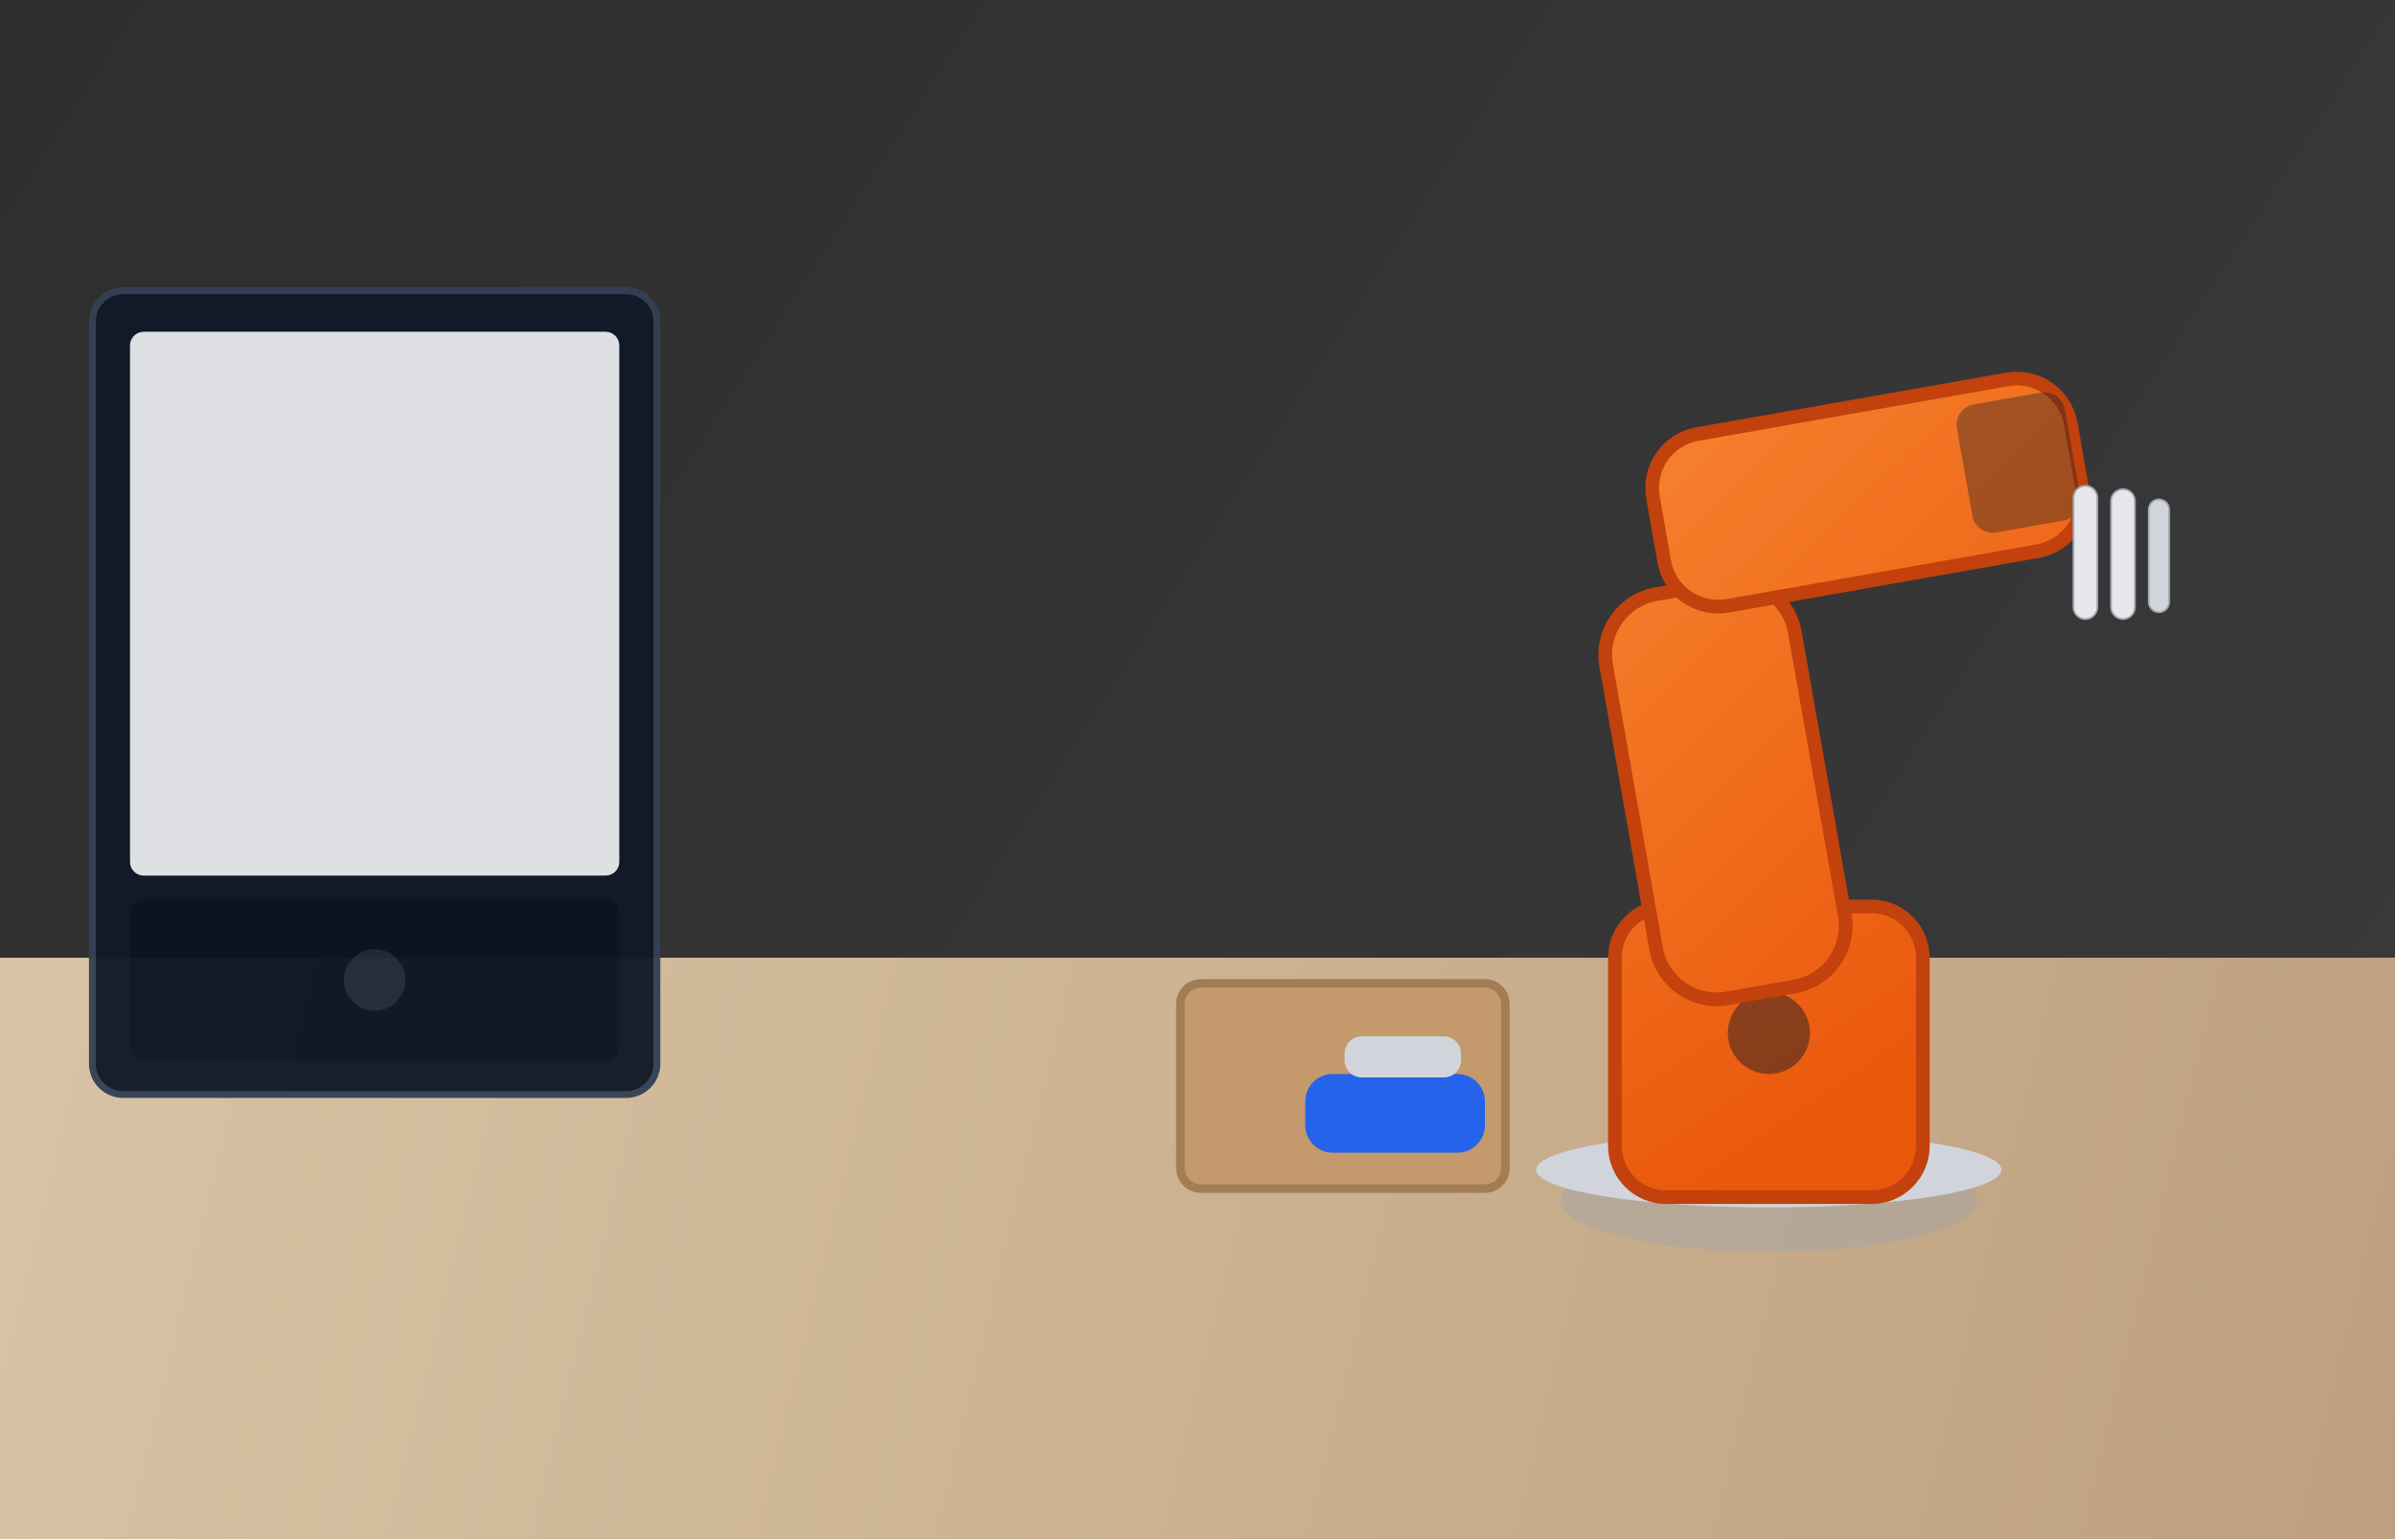
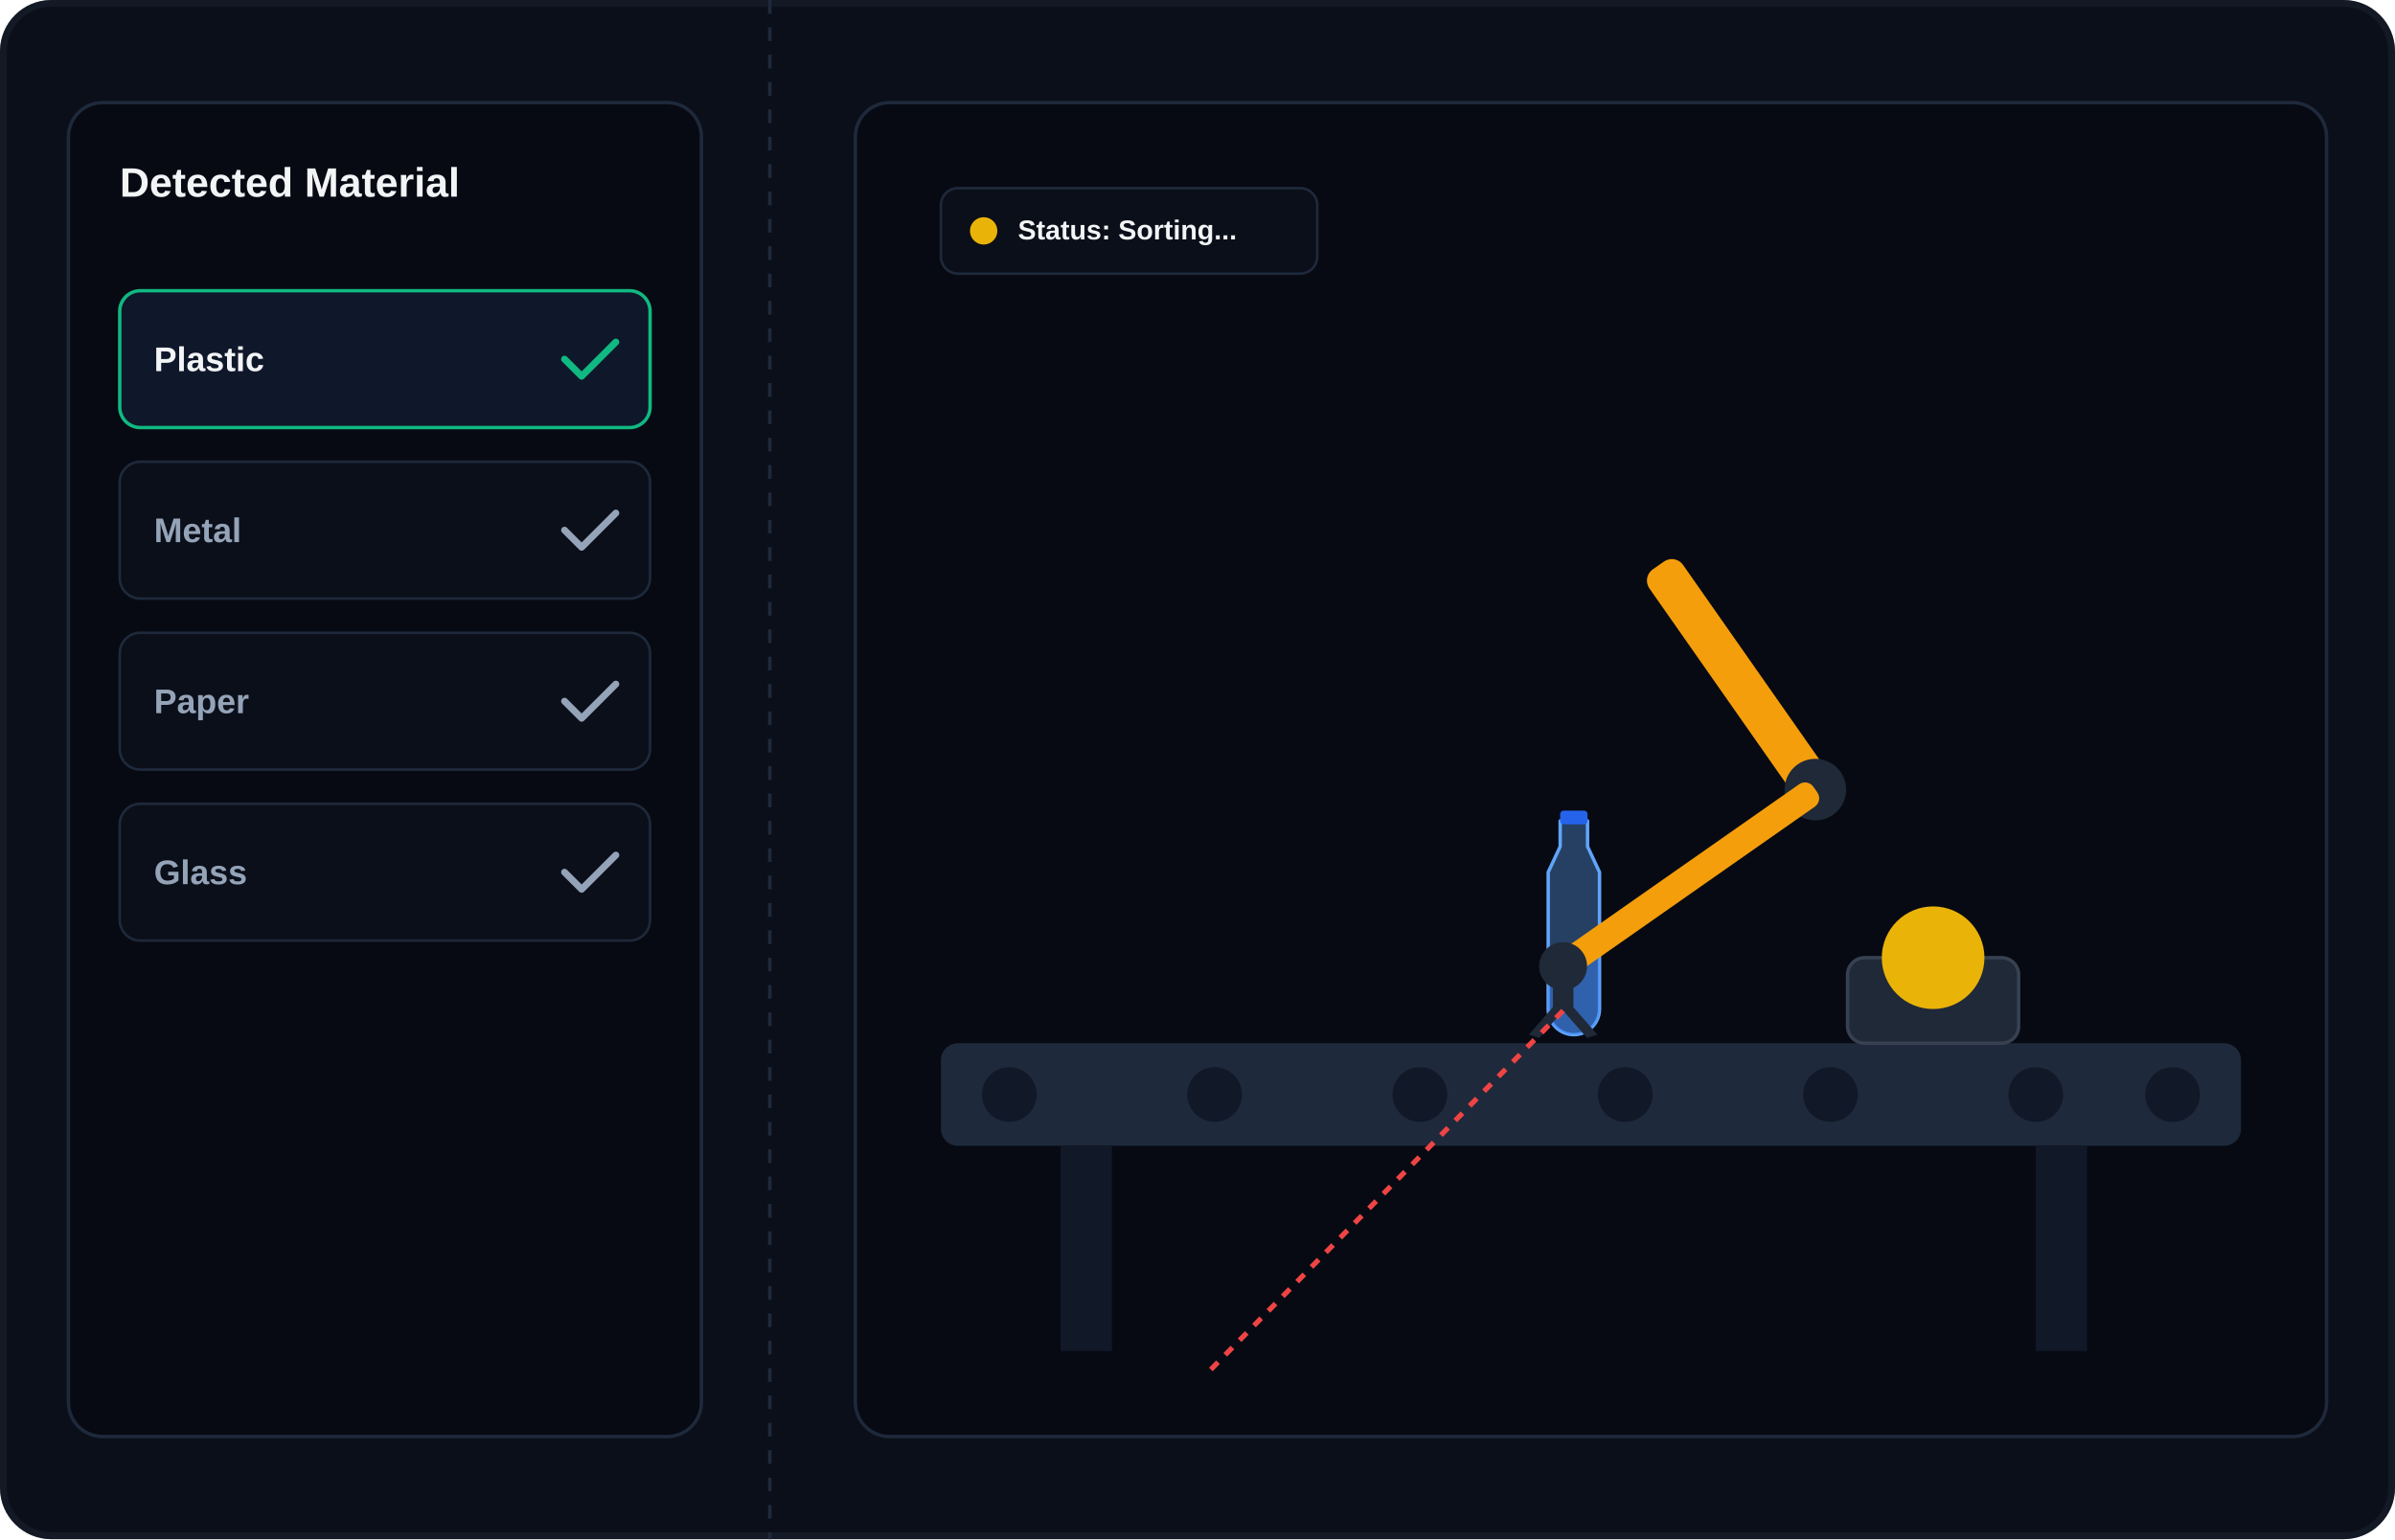
<svg xmlns="http://www.w3.org/2000/svg" width="1400" height="900" viewBox="0 0 1400 900" fill="none">
-   <defs>
-     <linearGradient id="wall" x1="0" y1="0" x2="1400" y2="900" gradientUnits="userSpaceOnUse">
-       <stop stop-color="#2E2E2E" />
-       <stop offset="1" stop-color="#3A3A3A" />
-     </linearGradient>
-     <linearGradient id="table" x1="0" y1="560" x2="1400" y2="900" gradientUnits="userSpaceOnUse">
-       <stop stop-color="#D7C4A5" />
-       <stop offset="1" stop-color="#BFA07E" />
-     </linearGradient>
-     <linearGradient id="arm" x1="820" y1="180" x2="1120" y2="620" gradientUnits="userSpaceOnUse">
-       <stop stop-color="#FB923C" />
-       <stop offset="1" stop-color="#EA580C" />
-     </linearGradient>
-   </defs>
-   <rect width="1400" height="560" fill="url(#wall)" />
-   <rect y="560" width="1400" height="340" fill="url(#table)" />
-   <g opacity="0.96">
-     <rect x="54" y="170" width="330" height="470" rx="18" fill="#111827" stroke="#334155" stroke-width="4" />
-     <rect x="76" y="194" width="286" height="318" rx="8" fill="#E5E7EB" />
-     <rect x="76" y="526" width="286" height="94" rx="8" fill="#0B1220" />
-     <circle cx="219" cy="573" r="18" fill="#1F2937" />
+   <rect width="1400" height="900" rx="30" fill="#0B0F19" />
+   <rect x="2" y="2" width="1396" height="896" rx="28" stroke="#1F2937" stroke-width="4" stroke-opacity="0.4" />
+   <line x1="450" y1="0" x2="450" y2="900" stroke="#1E293B" stroke-width="2" stroke-dasharray="8 8" />
+   <g id="stats-panel" transform="translate(40, 60)">
+     <rect x="0" y="0" width="370" height="780" rx="20" fill="#070A13" stroke="#1E293B" stroke-width="2" />
+     <text x="30" y="55" fill="#F3F4F6" font-family="Segoe UI, Arial, sans-serif" font-size="24" font-weight="800">Detected Material</text>
+     <g transform="translate(30, 110)">
+       <rect x="0" y="0" width="310" height="80" rx="12" fill="#0F172A" stroke="#10B981" stroke-width="2" />
+       <text x="20" y="47" fill="#F3F4F6" font-family="Segoe UI, Arial, sans-serif" font-size="20" font-weight="700">Plastic</text>
+       <path d="M260 40 L270 50 L290 30" stroke="#10B981" stroke-width="4" stroke-linecap="round" stroke-linejoin="round" fill="none" />
+     </g>
+     <g transform="translate(30, 210)">
+       <rect x="0" y="0" width="310" height="80" rx="12" fill="#0B0F19" stroke="#1E293B" stroke-width="1.5" />
+       <text x="20" y="47" fill="#94A3B8" font-family="Segoe UI, Arial, sans-serif" font-size="20" font-weight="600">Metal</text>
+       <path d="M260 40 L270 50 L290 30" stroke="#94A3B8" stroke-width="4" stroke-linecap="round" stroke-linejoin="round" fill="none" />
+     </g>
+     <g transform="translate(30, 310)">
+       <rect x="0" y="0" width="310" height="80" rx="12" fill="#0B0F19" stroke="#1E293B" stroke-width="1.5" />
+       <text x="20" y="47" fill="#94A3B8" font-family="Segoe UI, Arial, sans-serif" font-size="20" font-weight="600">Paper</text>
+       <path d="M260 40 L270 50 L290 30" stroke="#94A3B8" stroke-width="4" stroke-linecap="round" stroke-linejoin="round" fill="none" />
+     </g>
+     <g transform="translate(30, 410)">
+       <rect x="0" y="0" width="310" height="80" rx="12" fill="#0B0F19" stroke="#1E293B" stroke-width="1.5" />
+       <text x="20" y="47" fill="#94A3B8" font-family="Segoe UI, Arial, sans-serif" font-size="20" font-weight="600">Glass</text>
+       <path d="M260 40 L270 50 L290 30" stroke="#94A3B8" stroke-width="4" stroke-linecap="round" stroke-linejoin="round" fill="none" />
+     </g>
  </g>
-   <g>
-     <ellipse cx="1034" cy="702" rx="122" ry="30" fill="#9CA3AF" fill-opacity="0.38" />
-     <ellipse cx="1034" cy="684" rx="136" ry="22" fill="#D1D5DB" />
-     <rect x="944" y="530" width="180" height="170" rx="30" fill="url(#arm)" stroke="#C2410C" stroke-width="8" />
-     <circle cx="1034" cy="604" r="24" fill="#111827" fill-opacity="0.45" />
-   </g>
-   <g transform="rotate(-10 1010 470)">
-     <rect x="954" y="342" width="112" height="240" rx="36" fill="url(#arm)" stroke="#C2410C" stroke-width="8" />
-     <rect x="998" y="254" width="248" height="102" rx="32" fill="url(#arm)" stroke="#C2410C" stroke-width="8" />
-     <rect x="1180" y="265" width="64" height="76" rx="12" fill="#111827" fill-opacity="0.35" />
-   </g>
-   <g transform="translate(1214 284)">
-     <rect x="-2" y="0" width="14" height="78" rx="7" fill="#E5E7EB" stroke="#9CA3AF" />
-     <rect x="20" y="2" width="14" height="76" rx="7" fill="#E5E7EB" stroke="#9CA3AF" />
-     <rect x="42" y="8" width="12" height="66" rx="6" fill="#D1D5DB" stroke="#9CA3AF" />
-   </g>
-   <g>
-     <rect x="690" y="575" width="190" height="120" rx="12" fill="#C49A6C" stroke="#A17C54" stroke-width="5" />
-     <rect x="763" y="628" width="105" height="46" rx="16" fill="#2563EB" />
-     <rect x="786" y="606" width="68" height="24" rx="10" fill="#D1D5DB" />
+   <g id="workspace" transform="translate(500, 60)">
+     <rect x="0" y="0" width="860" height="780" rx="20" fill="#070A13" stroke="#1E293B" stroke-width="2" />
+     <rect x="50" y="550" width="760" height="60" rx="10" fill="#1E293B" />
+     <circle cx="90" cy="580" r="16" fill="#111827" />
+     <circle cx="210" cy="580" r="16" fill="#111827" />
+     <circle cx="330" cy="580" r="16" fill="#111827" />
+     <circle cx="450" cy="580" r="16" fill="#111827" />
+     <circle cx="570" cy="580" r="16" fill="#111827" />
+     <circle cx="690" cy="580" r="16" fill="#111827" />
+     <circle cx="770" cy="580" r="16" fill="#111827" />
+     <rect x="120" y="610" width="30" height="120" fill="#111827" />
+     <rect x="690" y="610" width="30" height="120" fill="#111827" />
+     <g transform="translate(420, 420)">
+       <path d="M -15 30 L -15 110 A 15 15 0 0 0 15 110 L 15 30 L 8 15 L 8 0 L -8 0 L -8 15 Z" fill="#60A5FA" fill-opacity="0.35" stroke="#60A5FA" stroke-width="2" stroke-linejoin="round" />
+       <path d="M -15 70 A 15 15 0 0 0 15 70 L 15 110 A 15 15 0 0 1 -15 110 Z" fill="#3B82F6" fill-opacity="0.5" />
+       <rect x="-8" y="-6" width="16" height="8" rx="2" fill="#2563EB" />
+     </g>
+     <g transform="translate(630, 220)">
+       <rect x="-50" y="280" width="100" height="50" rx="10" fill="#1F2937" stroke="#374151" stroke-width="2" />
+       <circle cx="0" cy="280" r="30" fill="#EAB308" />
+       <g transform="rotate(-35 0 280)">
+         <rect x="-12" y="0" width="24" height="160" rx="8" fill="#F59E0B" />
+         <circle cx="0" cy="160" r="18" fill="#1F2937" />
+         <g transform="translate(0, 160) rotate(90)">
+           <rect x="-8" y="0" width="16" height="180" rx="6" fill="#F59E0B" />
+           <circle cx="0" cy="180" r="14" fill="#1F2937" />
+           <g transform="translate(0, 180) rotate(-55)">
+             <path d="M-6 0 L-6 24 L-20 40 L-14 42 L0 26 L14 42 L20 40 L6 24 L6 0 Z" fill="#1F2937" />
+             <path d="M0 26 L-210 240" stroke="#EF4444" stroke-width="3" stroke-dasharray="6 6" />
+           </g>
+         </g>
+       </g>
+     </g>
+     <rect x="50" y="50" width="220" height="50" rx="10" fill="#0B0F19" stroke="#1E293B" stroke-width="1.5" />
+     <circle cx="75" cy="75" r="8" fill="#EAB308" />
+     <text x="95" y="80" fill="#F3F4F6" font-family="Segoe UI, Arial, sans-serif" font-size="16" font-weight="700">Status: Sorting...</text>
  </g>
</svg>
